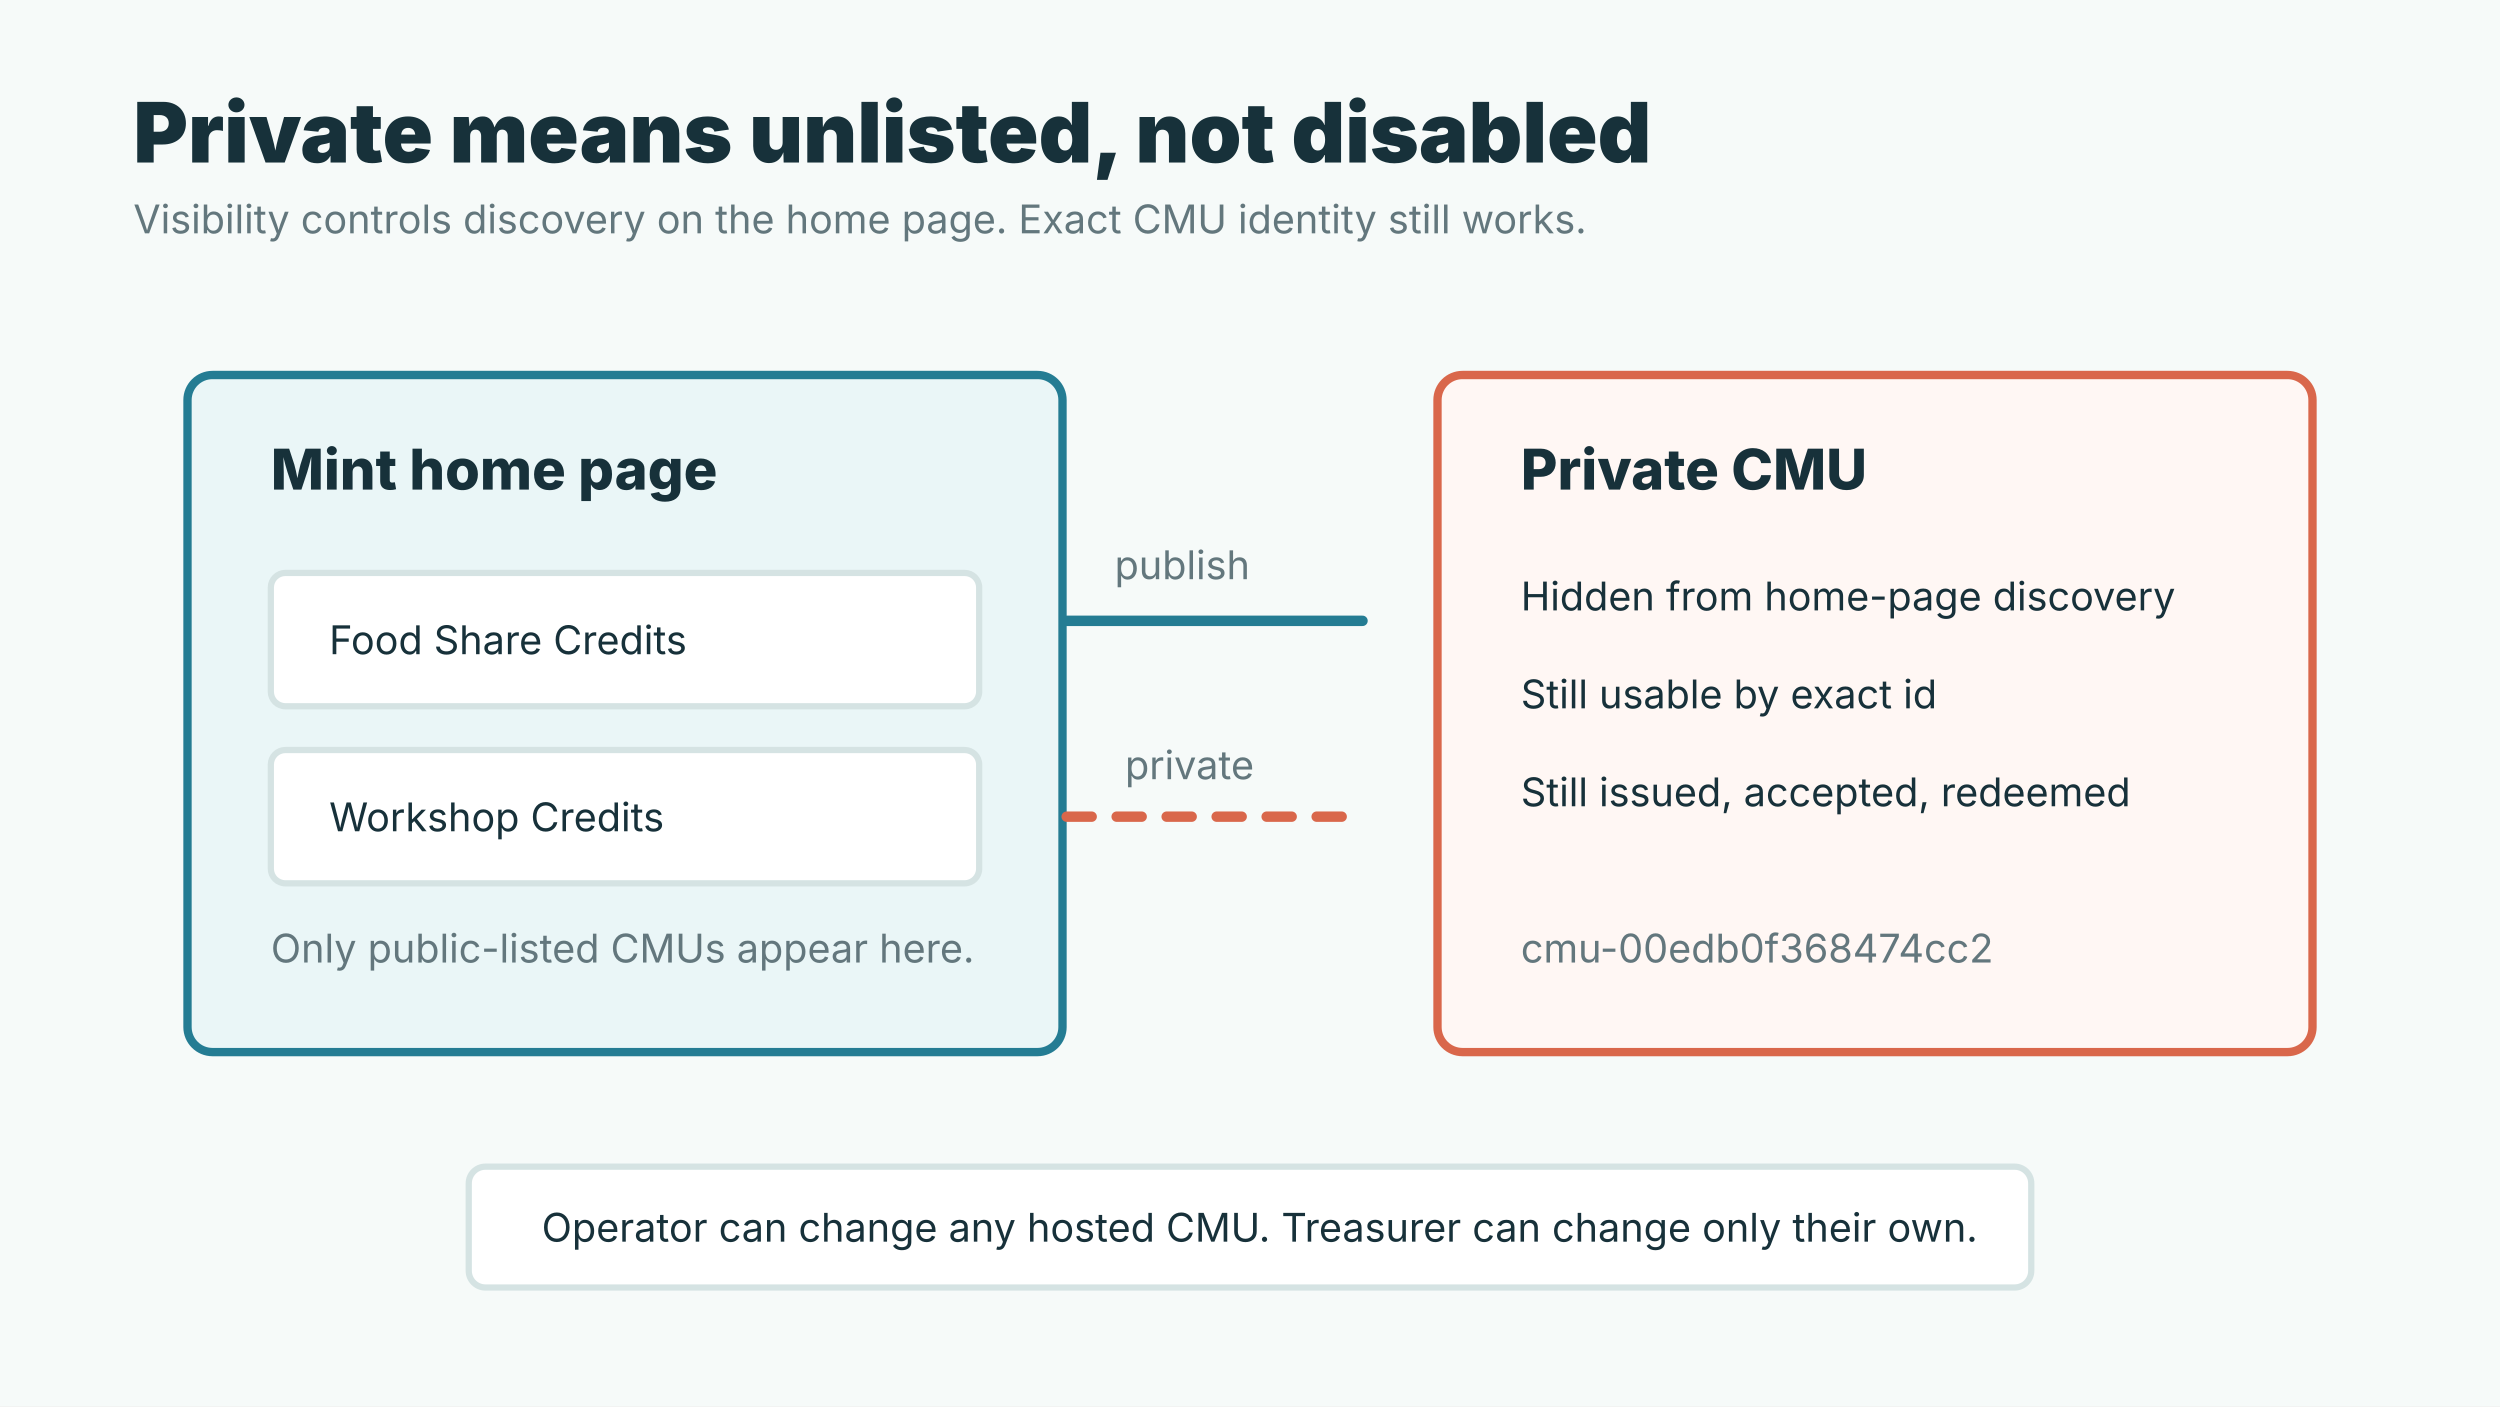
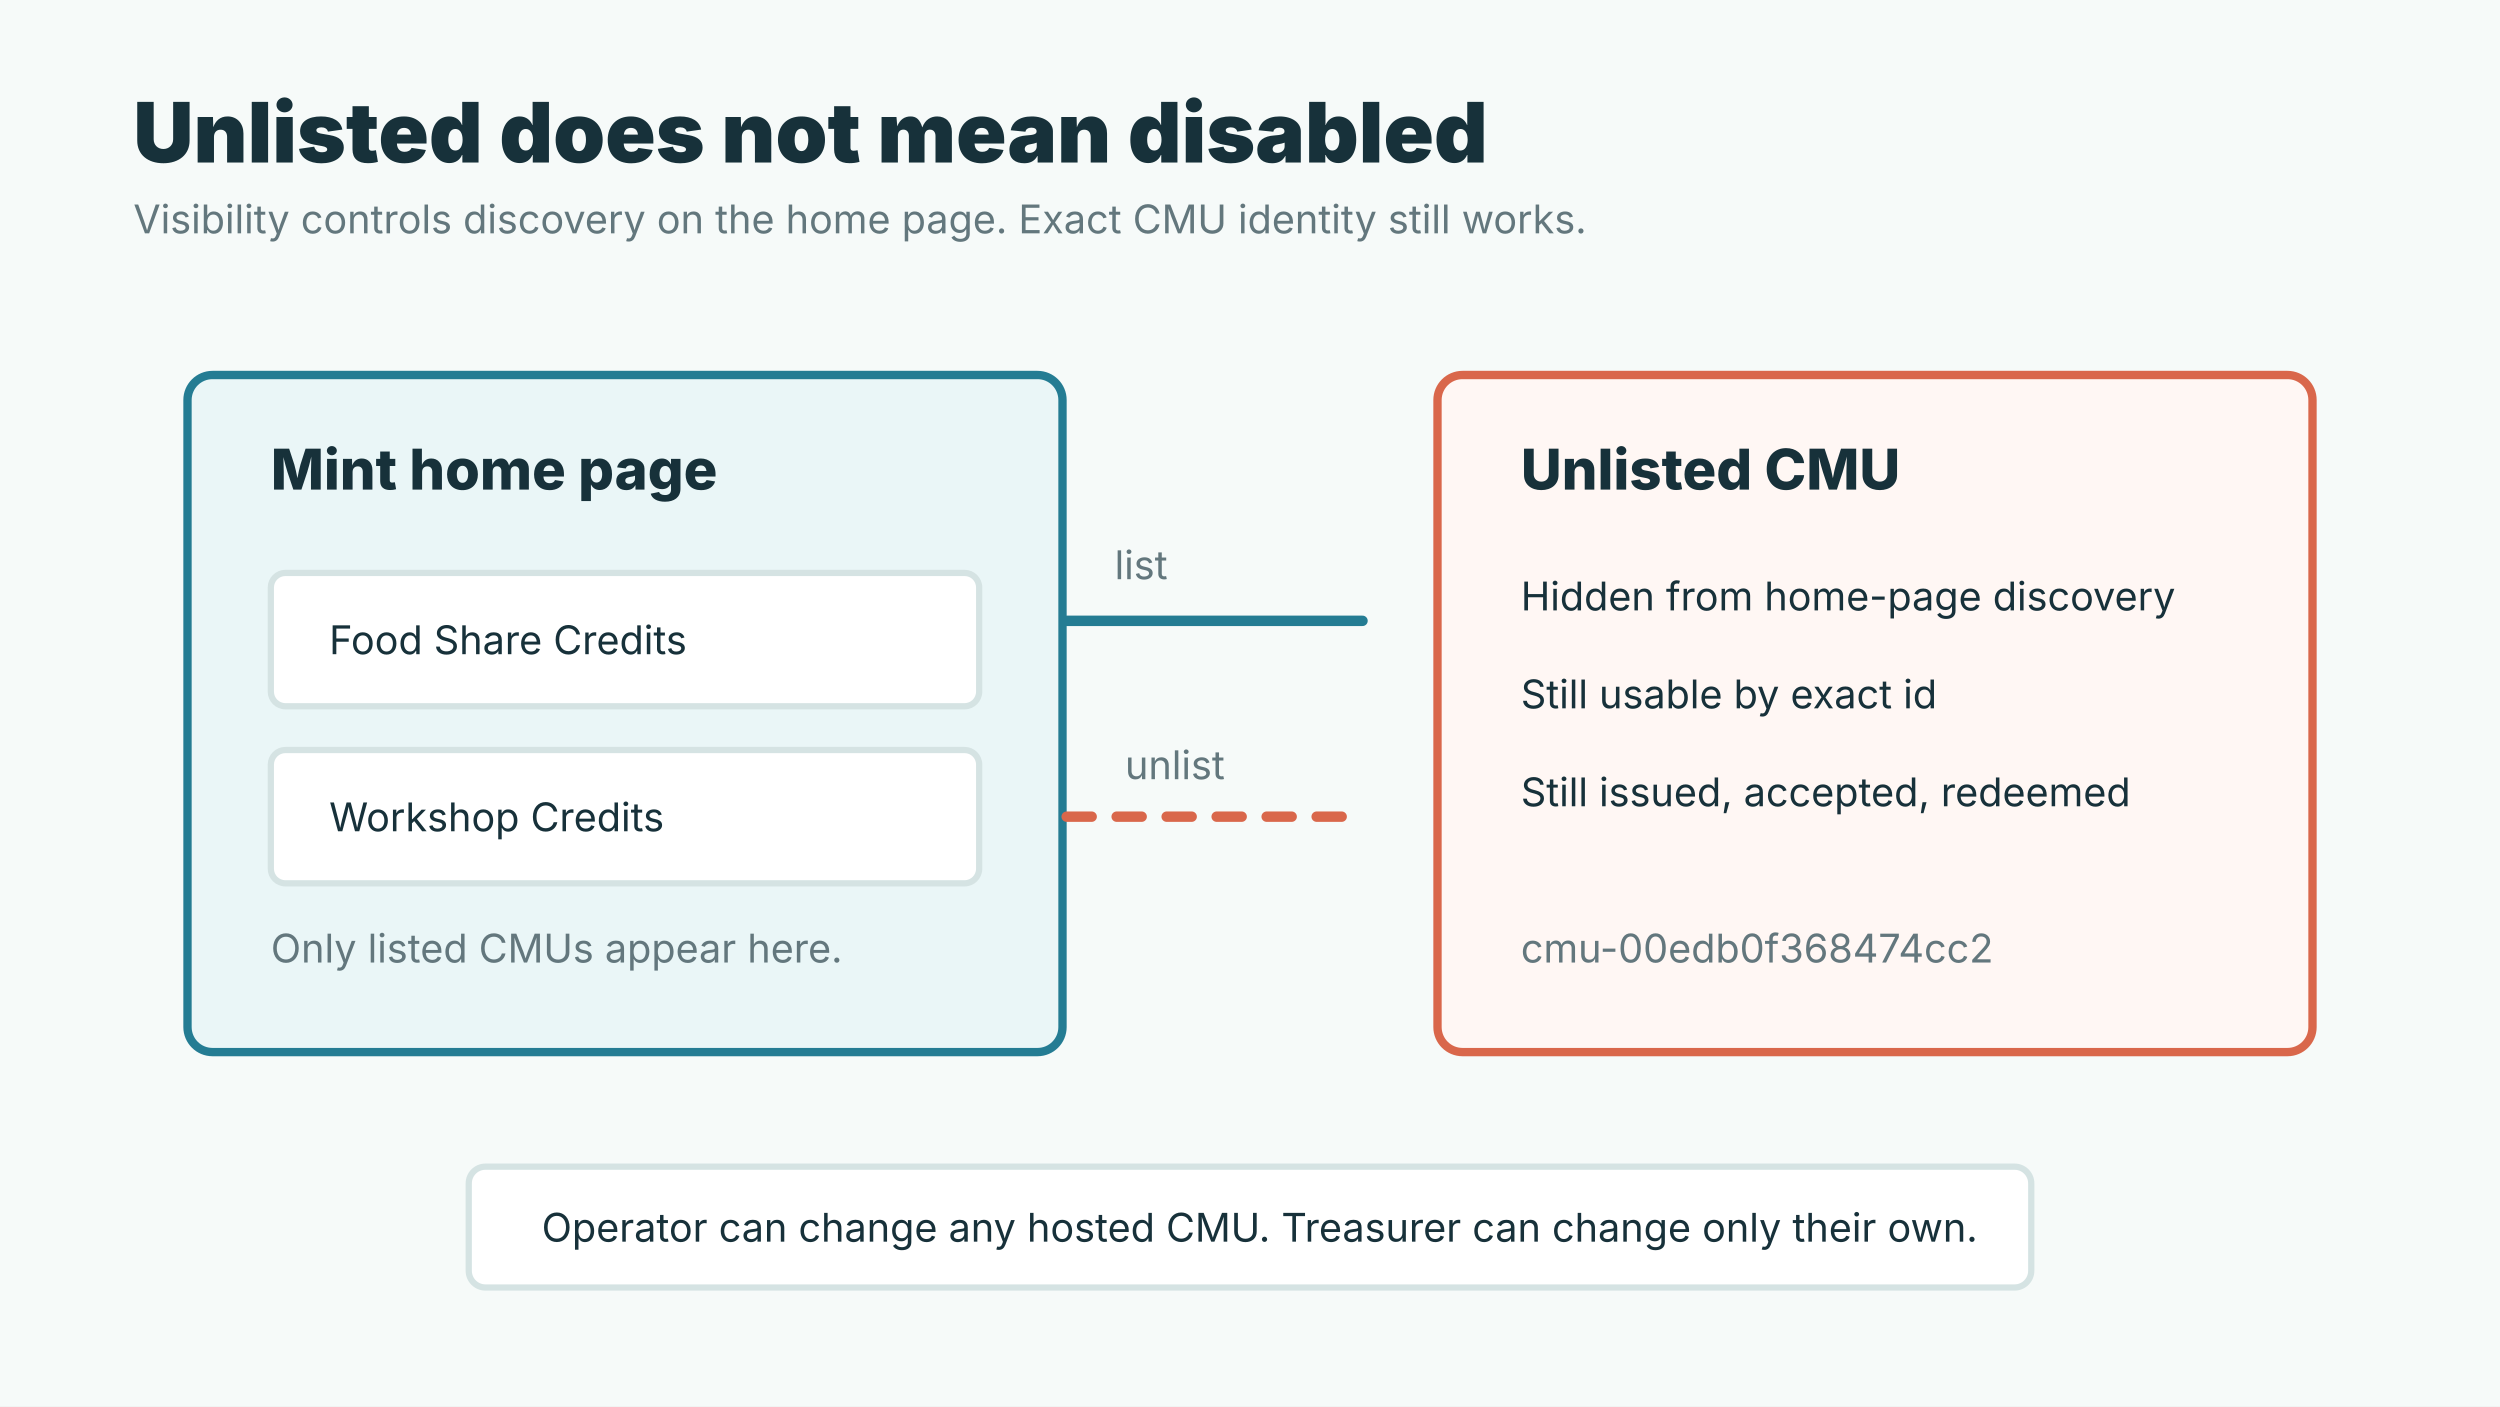
<svg xmlns="http://www.w3.org/2000/svg" viewBox="0 0 1200 675" role="img" aria-labelledby="title desc">
  <defs>
    <style>
      .bg{fill:#f6faf9}.panel{fill:#fff;stroke:#d5e3e3;stroke-width:3}.screen{fill:#eaf6f7;stroke:#247c93;stroke-width:4}.private{fill:#fff7f4;stroke:#d9674b;stroke-width:4}.text{font-family:Inter,Arial,sans-serif;fill:#17313a}.title{font-size:40px;font-weight:850}.label{font-size:27px;font-weight:820}.small{font-size:19px}.muted{fill:#63777d}.line{stroke:#247c93;stroke-width:5;fill:none;stroke-linecap:round}.dash{stroke:#d9674b;stroke-width:5;fill:none;stroke-dasharray:12 12;stroke-linecap:round}
    </style>
  </defs>
  <rect class="bg" width="1200" height="675" />
-   <text class="text title" x="64" y="78">Private means unlisted, not disabled</text>
+   <text class="text title" x="64" y="78">Unlisted does not mean disabled</text>
  <text class="text small muted" x="64" y="112">Visibility controls discovery on the home page. Exact CMU identity still works.</text>
  <rect class="screen" x="90" y="180" width="420" height="325" rx="12" />
  <text class="text label" x="130" y="235">Mint home page</text>
  <rect class="panel" x="130" y="275" width="340" height="64" rx="7" />
  <text class="text small" x="158" y="314">Food Share Credits</text>
  <rect class="panel" x="130" y="360" width="340" height="64" rx="7" />
  <text class="text small" x="158" y="399">Workshop Credits</text>
-   <text class="text small muted" x="130" y="462">Only public-listed CMUs appear here.</text>
+   <text class="text small muted" x="130" y="462">Only listed CMUs appear here.</text>
  <rect class="private" x="690" y="180" width="420" height="325" rx="12" />
-   <text class="text label" x="730" y="235">Private CMU</text>
+   <text class="text label" x="730" y="235">Unlisted CMU</text>
  <text class="text small" x="730" y="293">Hidden from home-page discovery</text>
  <text class="text small" x="730" y="340">Still usable by exact id</text>
  <text class="text small" x="730" y="387">Still issued, accepted, redeemed</text>
  <text class="text small muted" x="730" y="462">cmu-00edb0f368474cc2</text>
  <path class="line" d="M512 298h142" />
  <path class="dash" d="M512 392h142" />
-   <text class="text small muted" x="535" y="278">publish</text>
-   <text class="text small muted" x="540" y="374">private</text>
+   <text class="text small muted" x="535" y="278">list</text>
+   <text class="text small muted" x="540" y="374">unlist</text>
  <rect class="panel" x="225" y="560" width="750" height="58" rx="8" />
  <text class="text small" x="260" y="596">Operator can change any hosted CMU. Treasurer can change only their own.</text>
</svg>
